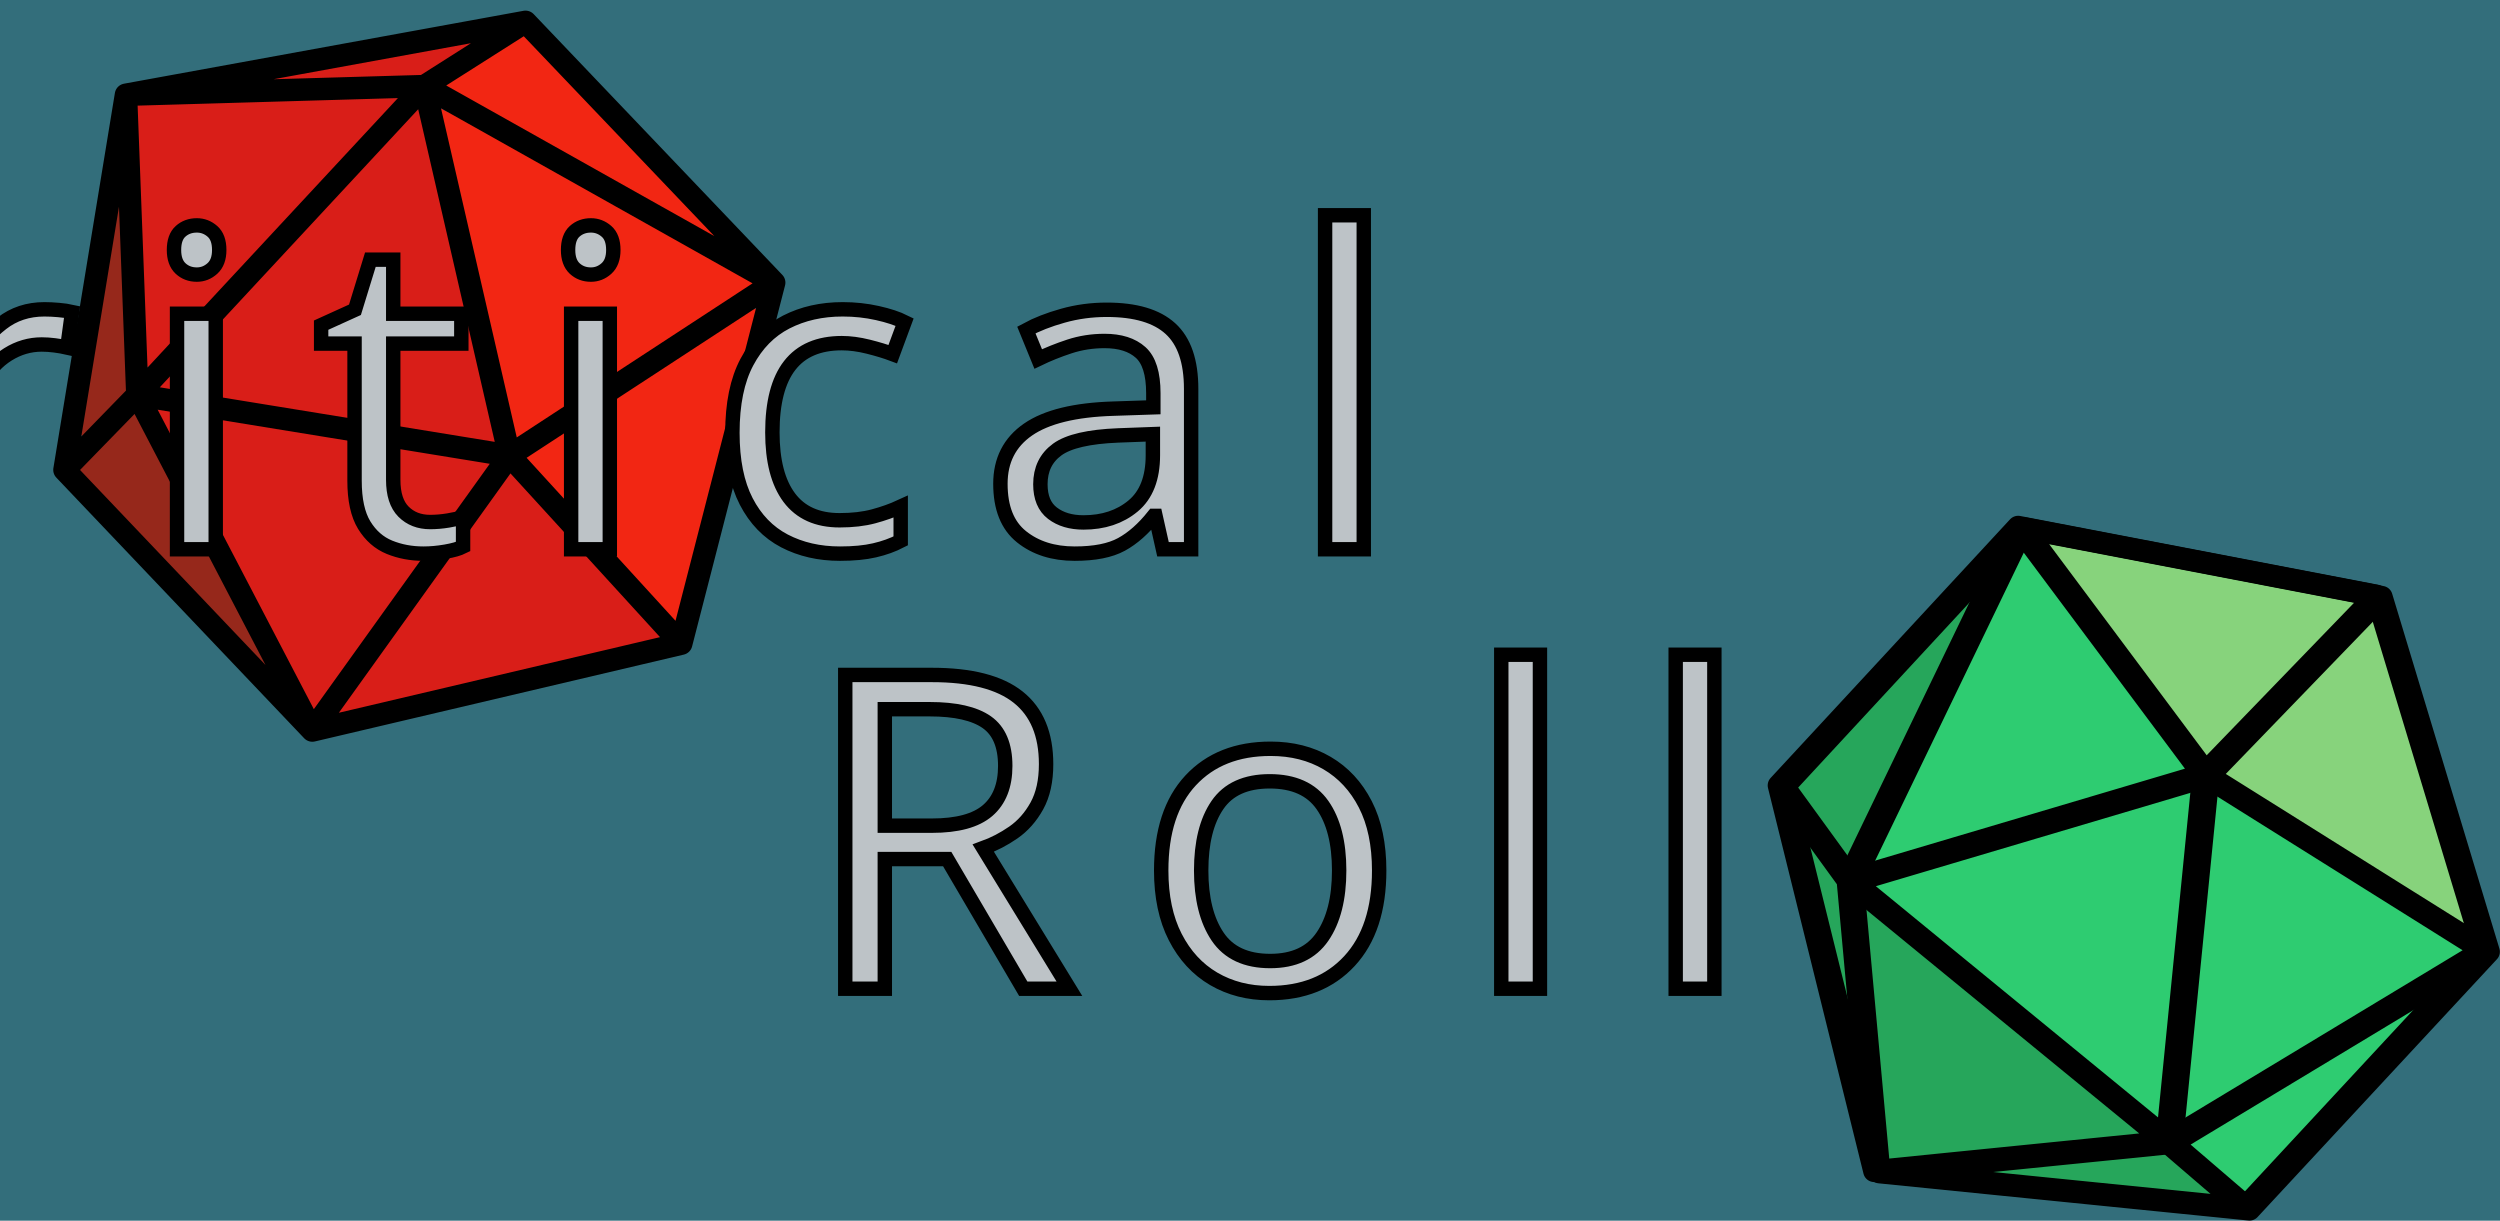
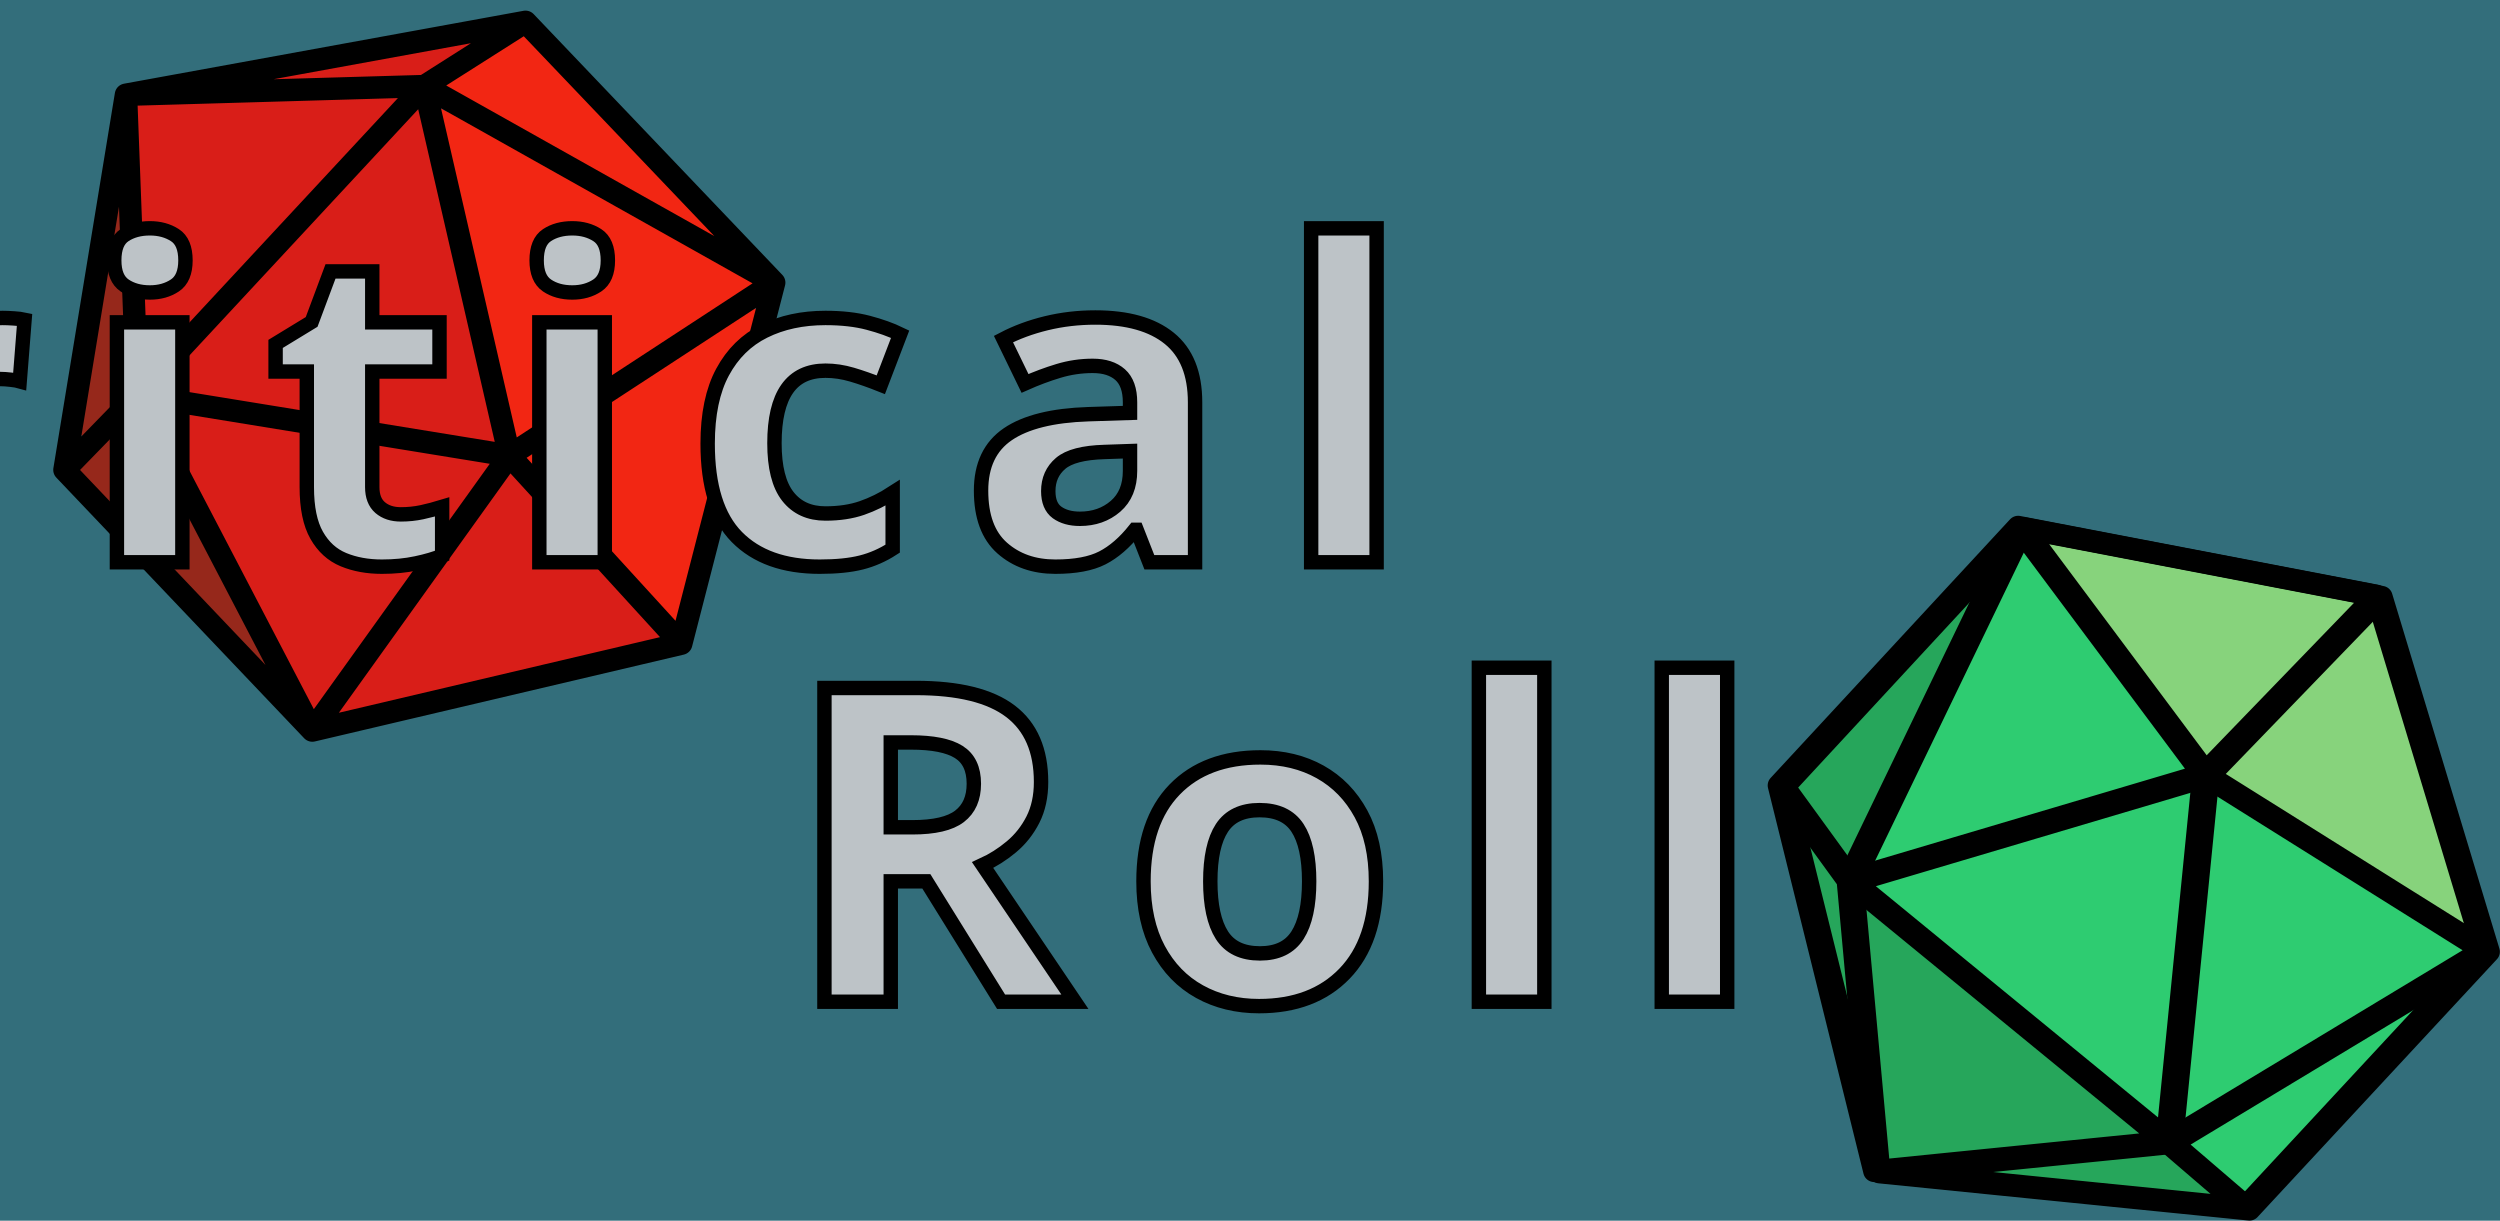
<svg xmlns="http://www.w3.org/2000/svg" version="1.1" id="Your_Icon" x="0px" y="0px" width="1024" height="500" viewBox="0 0 1024 500" enable-background="new 0 0 100 100" xml:space="preserve">
  <defs id="defs7">
    <linearGradient id="linearGradient4145">
      <stop style="stop-color:#2980b9;stop-opacity:1;" offset="0" id="stop4147" />
      <stop style="stop-color:#3498db;stop-opacity:1;" offset="1" id="stop4149" />
    </linearGradient>
  </defs>
  <rect style="fill:#336e7b;fill-opacity:1;stroke:none" id="rect2986" width="1024" height="500" x="-4.6386103e-007" y="-6.1035156e-005" />
  <g id="g4716" transform="matrix(1.149239,0,0,1.149239,-40.68352,-60.47336)">
    <path id="path4610" d="m 119.831,251.948 c -14.961,-28.682 -27.072,-52.28 -26.912,-52.439 0.159,-0.159 14.931,2.098 32.827,5.016 17.896,2.918 43.978,7.167 57.961,9.442 13.983,2.275 25.35,4.312 25.262,4.525 -0.437,1.054 -61.213,85.566 -61.547,85.584 -0.213,0.012 -12.629,-23.446 -27.59,-52.129 z" style="fill:#d91e18;fill-opacity:1;stroke:#d91e18;stroke-width:4;stroke-linecap:round;stroke-linejoin:round;stroke-miterlimit:4;stroke-dasharray:none;stroke-opacity:1" />
    <path id="path4612" d="M 206.034,208.822 C 184.47,205.417 94.156,190.572 93.987,190.404 c -0.119,-0.118 0.158,-0.733 0.616,-1.368 1.735,-2.405 88.742,-95.66 89.25,-95.66 0.293,0 0.679,0.485 0.858,1.078 1.01,3.353 26.3,114.282 26.139,114.652 -0.107,0.245 -2.274,0.117 -4.815,-0.284 z" style="fill:#d91e18;fill-opacity:1;stroke:#d91e18;stroke-width:4;stroke-linecap:round;stroke-linejoin:round;stroke-miterlimit:4;stroke-dasharray:none;stroke-opacity:1" />
    <path id="path4614" d="M 88.316,181.331 C 88.211,180.857 84.774,90.594 84.859,90.546 c 0.347,-0.194 90.696,-2.592 90.876,-2.412 0.324,0.324 -86.232,93.351 -86.857,93.351 -0.29,0 -0.543,-0.069 -0.562,-0.154 z" style="fill:#d91e18;fill-opacity:1;stroke:#d91e18;stroke-width:4;stroke-linecap:round;stroke-linejoin:round;stroke-miterlimit:4;stroke-dasharray:none;stroke-opacity:1" />
    <path id="path4616" d="m 65.3,204.436 c 0.183,-0.932 2.761,-16.512 5.729,-34.622 3.335,-20.351 5.673,-33.02 6.121,-33.169 0.399,-0.133 0.729,-12.21 0.734,-11.589 0.005,0.621 0.416,23.588 0.913,35.788 0.497,12.2 0.909,24.129 0.915,26.509 l 0.011,4.328 -6.828,7.225 c -3.756,3.974 -7.076,7.225 -7.378,7.225 -0.303,0 -0.4,-0.762 -0.217,-1.694 z" style="fill:#96281b;fill-opacity:1;stroke:#96281b;stroke-width:4;stroke-linecap:round;stroke-linejoin:round;stroke-miterlimit:4;stroke-dasharray:none;stroke-opacity:1" />
    <path id="path4618" d="M 94.966,252.187 62.977,219.224 73.719,210.609 c 5.686,-4.56 9.552,-9.182 9.793,-8.934 0.499,0.513 48.122,88.753 48.122,89.195 0,0.159 -5.304,-6.489 -5.575,-6.489 -0.27,0 -14.263,-14.487 -31.094,-32.194 z" style="fill:#96281b;fill-opacity:1;stroke:#96281b;stroke-width:4;stroke-linecap:round;stroke-linejoin:round;stroke-miterlimit:4;stroke-dasharray:none;stroke-opacity:1" />
    <path id="path4620" d="m 158.179,305.069 c 0.23,-0.6 13.632,-19.521 29.782,-42.047 l 29.363,-40.957 1.688,1.737 c 8.612,8.862 50.391,55.363 50.03,55.685 -0.258,0.231 -25.007,6.177 -54.998,13.215 -29.991,7.038 -54.924,12.945 -55.406,13.127 -0.633,0.239 -0.761,0.027 -0.459,-0.76 z" style="fill:#d91e18;fill-opacity:1;stroke:#d91e18;stroke-width:4;stroke-linecap:round;stroke-linejoin:round;stroke-miterlimit:4;stroke-dasharray:none;stroke-opacity:1" />
    <path id="path4622" d="m 249.643,244.258 c -13.988,-15.29 -25.5,-27.975 -25.58,-28.189 -0.17,-0.448 79.452,-52.528 79.79,-52.19 0.174,0.174 -25.933,102.46 -27.336,107.101 -0.179,0.593 -0.577,1.078 -0.883,1.078 -0.306,0 -12.002,-12.51 -25.991,-27.8 z" style="fill:#f22613;fill-opacity:1;stroke:#f22613;stroke-width:4;stroke-linecap:round;stroke-linejoin:round;stroke-miterlimit:4;stroke-dasharray:none;stroke-opacity:1" />
    <path id="path4624" d="M 218.082,200.431 C 203.7,138.158 193.234,92.424 193.34,92.313 c 0.073,-0.076 24.702,13.649 54.731,30.499 30.029,16.851 56.887,30.829 56.66,31.062 -0.815,0.84 -84.088,53.488 -84.562,53.488 -0.267,0 -1.206,-3.119 -2.087,-6.932 z" style="fill:#f22613;fill-opacity:1;stroke:#f22613;stroke-width:4;stroke-linecap:round;stroke-linejoin:round;stroke-miterlimit:4;stroke-dasharray:none;stroke-opacity:1" />
    <path id="path4626" d="M 240.588,108.596 C 216.385,94.972 196.483,83.525 196.362,83.157 c -0.221,-0.666 23.866,-16.36 25.334,-16.506 0.698,-0.07 63.233,64.926 63.718,66.225 0.113,0.302 8.292,5.928 8.01,5.911 -0.282,-0.016 -28.633,-16.568 -52.836,-30.191 z" style="fill:#f22613;fill-opacity:1;stroke:#f22613;stroke-width:4;stroke-linecap:round;stroke-linejoin:round;stroke-miterlimit:4;stroke-dasharray:none;stroke-opacity:1" />
    <path id="path4628" d="m 127.896,81.948 c 0.189,-0.567 28.361,-5.019 45.215,-8.101 13.533,-2.475 31.744,-7.049 32.374,-6.965 0.725,0.097 -8.208,4.507 -12.912,7.497 l -7.433,4.726 -18.594,0.449 c -15.444,0.373 -38.88,3.082 -38.65,2.394 z" style="fill:#d91e18;fill-opacity:1;stroke:#d91e18;stroke-width:4;stroke-linecap:round;stroke-linejoin:round;stroke-miterlimit:4;stroke-dasharray:none;stroke-opacity:1" />
    <path d="M 84.347,193.407 146.714,312.989 m 131.478,-30.951 -61.224,-67.029 m -70.253,97.979 70.253,-97.979 M 84.347,193.407 216.968,215.009 m 0,0 94.361,-61.661 M 186.655,83.304 216.968,215.009 M 311.329,153.348 186.655,83.304 M 84.347,193.407 186.655,83.304 m 36.048,-22.898 -36.048,22.898 m 0,0 L 80.299,86.388 M 84.347,193.407 80.299,86.388 M 58.376,220.091 84.347,193.407 M 80.299,86.388 58.376,220.091 M 222.703,60.406 80.299,86.388 M 311.329,153.348 222.703,60.406 M 278.192,282.038 311.329,153.348 M 146.714,312.989 278.192,282.038 M 58.376,220.091 146.714,312.989" style="fill:none;fill-opacity:0.787;fill-rule:evenodd;stroke:#000000;stroke-width:8;stroke-linecap:round;stroke-linejoin:round;stroke-miterlimit:4;stroke-dasharray:none;stroke-opacity:1" id="path4241" />
  </g>
  <g id="g4740" transform="matrix(1.124225,0,0,1.124225,429.2124,-79.29815)">
    <path style="fill:#2ecc71;fill-opacity:1;stroke:#2ecc71;stroke-width:4;stroke-linecap:round;stroke-linejoin:round;stroke-miterlimit:4;stroke-dasharray:none;stroke-opacity:1" d="m 302.351,383.471 c 0.3,-1.215 53.411,-110.672 53.82,-110.92 0.281,-0.17 2.57,2.441 5.087,5.803 29.305,39.138 53.132,71.372 53.182,71.945 0.054,0.619 -110.568,33.909 -111.728,33.623 -0.245,-0.06 -0.407,-0.263 -0.361,-0.45 z" id="path4580" />
    <path style="fill:#26a65b;fill-opacity:1;stroke:#26a65b;stroke-width:4;stroke-linecap:round;stroke-linejoin:round;stroke-miterlimit:4;stroke-dasharray:none;stroke-opacity:1" d="m 283.263,370.63 c -5.049,-6.944 -9.199,-12.805 -9.221,-13.024 -0.038,-0.365 70.353,-78.569 71.382,-79.279 0.246,-0.17 -7.735,10.576 -7.636,10.741 0.16,0.265 -44.78,93.846 -45.184,94.091 -0.088,0.053 -4.292,-5.584 -9.341,-12.528 z" id="path4590" />
    <path style="fill:#2ecc71;fill-opacity:1;stroke:#2ecc71;stroke-width:4;stroke-linecap:round;stroke-linejoin:round;stroke-miterlimit:4;stroke-dasharray:none;stroke-opacity:1" d="m 354.448,436.307 c -28.299,-23.187 -51.435,-42.352 -51.415,-42.589 0.041,-0.484 114.518,-34.569 114.759,-34.169 0.171,0.283 -11.552,118.735 -11.761,118.847 -0.072,0.038 -23.284,-18.902 -51.583,-42.089 z" id="path4594" />
    <path style="fill:#26a65b;fill-opacity:1;stroke:#26a65b;stroke-width:4;stroke-linecap:round;stroke-linejoin:round;stroke-miterlimit:4;stroke-dasharray:none;stroke-opacity:1" d="m 285.035,407.384 c -3.852,-15.544 -7.626,-29.865 -7.477,-29.955 0.149,-0.09 3.394,4.634 6.303,8.627 l 5.289,7.26 1.861,20.258 c 2.051,22.333 3.978,30.878 3.377,30.729 -0.232,-0.057 -5.501,-21.375 -9.352,-36.919 z" id="path4596" />
    <path style="fill:#26a65b;fill-opacity:1;stroke:#26a65b;stroke-width:4;stroke-linecap:round;stroke-linejoin:round;stroke-miterlimit:4;stroke-dasharray:none;stroke-opacity:1" d="m 350.796,497.616 c 0.166,-0.263 13.128,-1.777 28.803,-3.365 l 28.501,-2.886 8.109,6.955 c 6.235,5.348 7.905,6.984 7.228,7.079 -0.714,0.1 -82.49,-7.641 -83.649,-7.928 -0.186,-0.046 10.842,0.408 11.008,0.145 z" id="path4600" />
    <path style="fill:#2ecc71;fill-opacity:1;stroke:#2ecc71;stroke-width:4;stroke-linecap:round;stroke-linejoin:round;stroke-miterlimit:4;stroke-dasharray:none;stroke-opacity:1" d="m 427.136,496.512 c -5.44,-4.708 -9.863,-8.673 -9.829,-8.811 0.127,-0.514 88.152,-54.518 88.346,-54.197 0.219,0.362 -67.925,71.771 -68.361,71.644 -0.145,-0.042 -4.715,-3.929 -10.155,-8.637 z" id="path4602" />
    <path style="fill:#2ecc71;fill-opacity:1;stroke:#2ecc71;stroke-width:4;stroke-linecap:round;stroke-linejoin:round;stroke-miterlimit:4;stroke-dasharray:none;stroke-opacity:1" d="m 414.703,478.156 c 0.031,-0.178 2.658,-26.64 5.838,-58.805 3.18,-32.165 5.847,-58.534 5.927,-58.597 0.08,-0.064 17.428,10.718 38.553,23.959 21.124,13.241 41.453,25.971 45.175,28.288 l 6.768,4.214 -50.84,30.71 c -27.962,16.891 -50.984,30.675 -51.158,30.632 -0.175,-0.043 -0.293,-0.224 -0.262,-0.401 z" id="path4604" />
    <path style="fill:#87d37c;fill-opacity:1;stroke:#87d37c;stroke-width:4;stroke-linecap:round;stroke-linejoin:round;stroke-miterlimit:4;stroke-dasharray:none;stroke-opacity:1" d="M 473.394,379.931 C 449.501,364.937 429.905,352.584 429.847,352.479 c -0.207,-0.372 53.678,-55.801 54.03,-55.579 0.286,0.181 32.009,104.273 33.269,109.164 0.187,0.725 0.193,1.275 0.015,1.223 -0.179,-0.052 -19.874,-12.362 -43.767,-27.357 z" id="path4606" />
    <path style="fill:#87d37c;fill-opacity:1;stroke:#87d37c;stroke-width:4;stroke-linecap:round;stroke-linejoin:round;stroke-miterlimit:4;stroke-dasharray:none;stroke-opacity:1" d="m 394.522,308.213 c -15.572,-20.913 -28.315,-38.226 -28.317,-38.473 -0.002,-0.282 5.32,0.574 14.248,2.29 7.838,1.507 32.741,6.287 55.34,10.624 22.599,4.336 41.145,7.978 41.215,8.093 0.193,0.32 -53.237,55.499 -53.735,55.495 -0.241,-0.002 -13.178,-17.115 -28.751,-38.028 z" id="path4608" />
    <path style="fill:#26a65b;fill-opacity:1;stroke:#26a65b;stroke-width:4;stroke-linecap:round;stroke-linejoin:round;stroke-miterlimit:4;stroke-dasharray:none;stroke-opacity:1" d="m 302.664,447.355 c -2.276,-24.934 -4.059,-45.384 -3.963,-45.444 0.126,-0.078 99.749,81.31 100.137,81.809 0.11,0.141 -91.213,9.198 -91.617,9.086 -0.231,-0.064 -2.282,-20.517 -4.558,-45.452 z" id="path4592" />
    <path id="path4241-1" style="fill:#ff0000;fill-opacity:0.787;fill-rule:evenodd;stroke:#000000;stroke-width:8;stroke-linecap:round;stroke-linejoin:round;stroke-miterlimit:4;stroke-dasharray:none;stroke-opacity:1" d="M 409.547,486.985 525.016,417.297 M 485.944,288 422.855,353.276 m 102.161,64.021 -102.161,-64.021 m -13.308,133.708 13.308,-133.708 m 0,0 -67.413,-90.341 m -62.15,128.791 129.564,-38.449 m -67.413,-90.341 -62.15,128.791 m 116.256,95.259 -116.256,-95.259 m -25.097,-34.554 25.097,34.554 m 0,0 9.696,105.958 m 106.56,-10.699 -106.56,10.699 m 134.807,13.561 -28.247,-24.26 m -106.56,10.699 134.807,13.561 M 268.195,357.172 302.987,497.684 m 52.455,-234.749 -87.247,94.237 M 485.944,288 355.442,262.935 M 525.016,417.297 485.944,288 m -48.15,223.245 87.221,-93.948" />
    <path d="M 407.605,486.505 523.074,416.818 M 484.002,287.521 420.913,352.797 M 523.074,416.818 420.913,352.797 M 407.605,486.505 420.913,352.797 m 0,0 -67.413,-90.341 M 291.35,391.246 420.913,352.797 M 353.5,262.456 291.35,391.246 M 407.605,486.505 291.35,391.246 m -25.097,-34.554 25.097,34.554 m 0,0 9.696,105.958 M 407.605,486.505 301.046,497.205 M 435.853,510.766 407.605,486.505 M 301.046,497.205 435.853,510.766 M 266.253,356.693 301.046,497.205 M 353.5,262.456 266.253,356.693 M 484.002,287.521 353.5,262.456 m 169.574,154.362 -39.072,-129.297 m -48.15,223.245 87.221,-93.948" style="fill:#ff0000;fill-opacity:0.787;fill-rule:evenodd;stroke:#000000;stroke-width:8;stroke-linecap:round;stroke-linejoin:round;stroke-miterlimit:4;stroke-dasharray:none;stroke-opacity:1" id="path4241-1-1" />
  </g>
-   <text xml:space="preserve" style="font-style:normal;font-variant:normal;font-weight:normal;font-stretch:normal;font-size:180px;line-height:100%;font-family:Signika;-inkscape-font-specification:Signika;text-align:end;letter-spacing:25px;word-spacing:0px;text-anchor:end;fill:#bdc3c7;fill-opacity:1;stroke:#000000;stroke-width:5.9;stroke-miterlimit:4;stroke-dasharray:none;stroke-opacity:1" x="882.904" y="224.98" id="text3089">
-     <tspan x="907.904" y="224.98" style="font-style:normal;font-variant:normal;font-weight:normal;font-stretch:normal;font-size:180px;line-height:100%;font-family:Signika;-inkscape-font-specification:Signika;text-align:end;letter-spacing:25px;text-anchor:end" id="tspan4169">Critical</tspan>
-     <tspan x="907.904" y="404.98" id="tspan3093" style="font-style:normal;font-variant:normal;font-weight:normal;font-stretch:normal;font-size:180px;line-height:100%;font-family:Signika;-inkscape-font-specification:Signika;text-align:end;letter-spacing:25px;text-anchor:end">Roll</tspan>
+   <text xml:space="preserve" style="font-style:normal;font-variant:normal;font-weight:normal;font-stretch:normal;font-size:180px;line-height:100%;font-family:Signika;-inkscape-font-specification:Signika;text-align:end;letter-spacing:25px;word-spacing:0px;text-anchor:end;fill:#bdc3c7;fill-opacity:1;stroke:#000000;stroke-width:5.9;stroke-miterlimit:4;stroke-dasharray:none;stroke-opacity:1" x="891.902" y="230.312" id="text3089">
+     <tspan x="911.902" y="230.312" style="font-style:normal;font-variant:normal;font-weight:bold;font-stretch:normal;font-size:180px;line-height:100%;font-family:Comfortaa;-inkscape-font-specification:'Comfortaa Bold';text-align:end;letter-spacing:20px;text-anchor:end" id="tspan4169">Critical</tspan>
+     <tspan x="911.902" y="410.312" id="tspan3093" style="font-style:normal;font-variant:normal;font-weight:bold;font-stretch:normal;font-size:180px;line-height:100%;font-family:Comfortaa;-inkscape-font-specification:'Comfortaa Bold';text-align:end;letter-spacing:20px;text-anchor:end">Roll</tspan>
  </text>
</svg>
